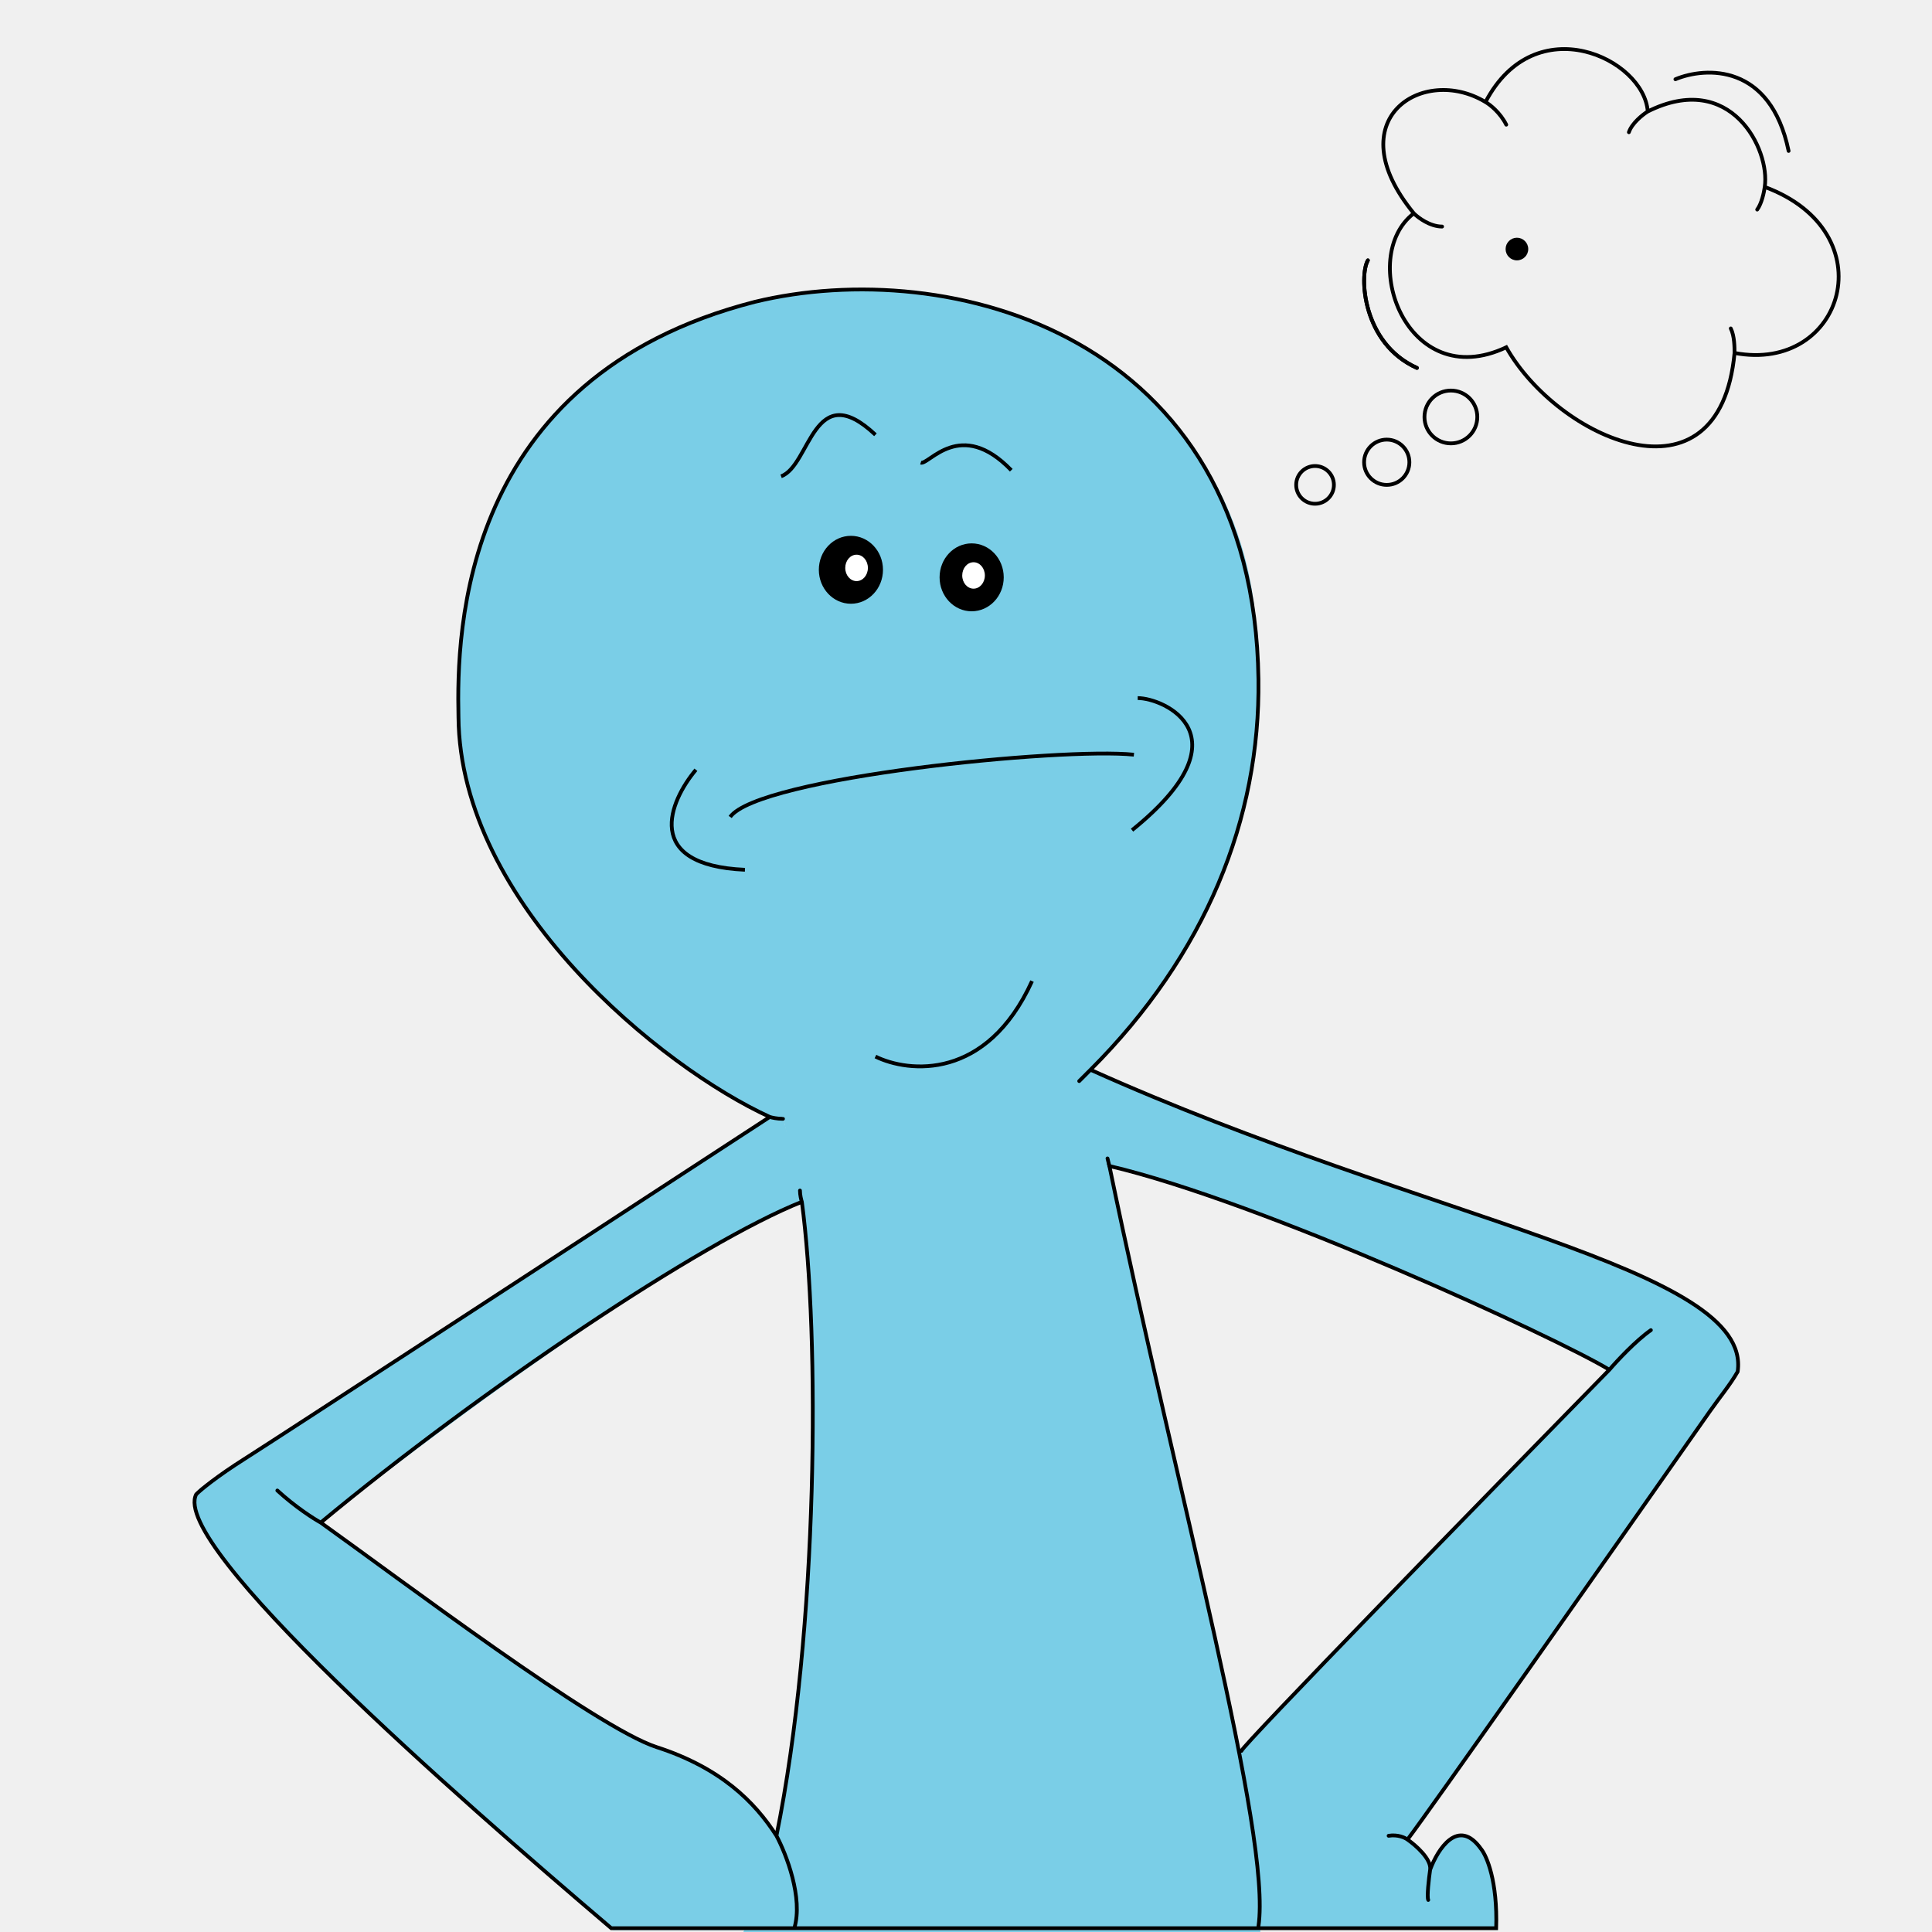
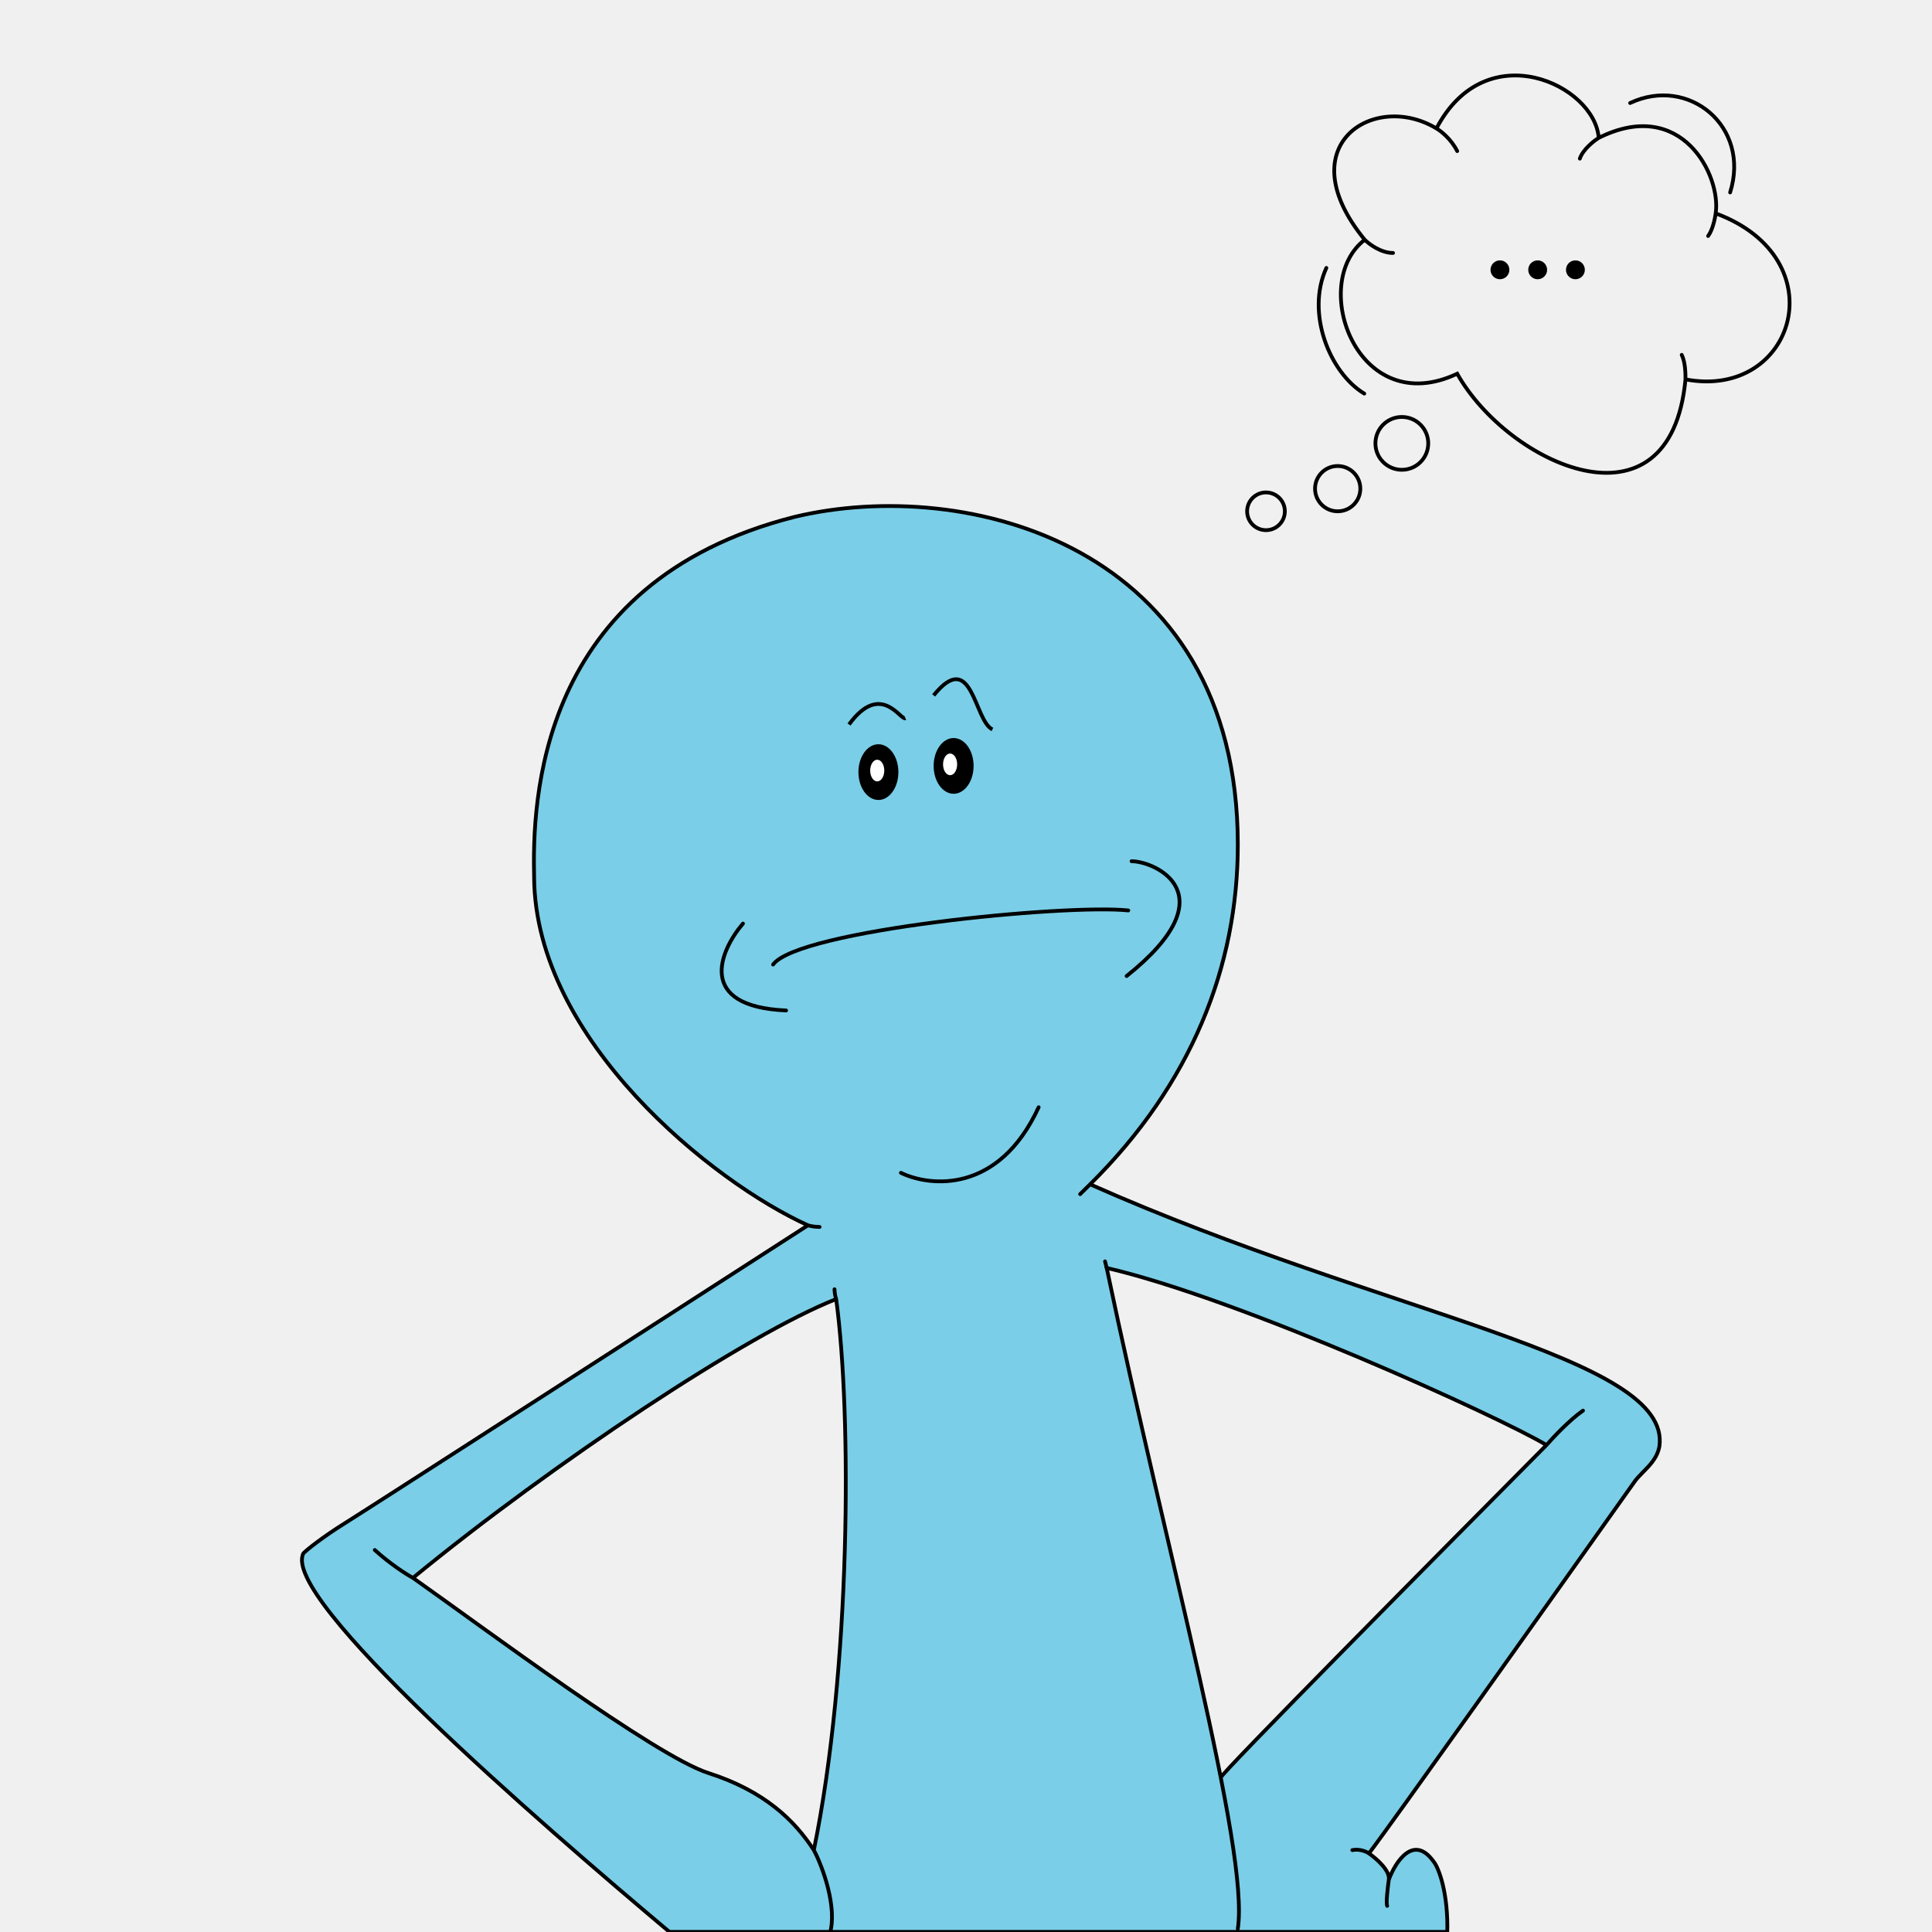
<svg xmlns="http://www.w3.org/2000/svg" width="512" height="512" viewBox="0 0 512 512" fill="none">
-   <path d="M197 512C219.4 461.2 216.667 362.5 212.5 319.5L207 293.5L289 283.5C312 407.5 334.4 462.8 334 512H197Z" fill="#7ACEE7" />
-   <path d="M53.5 394C69.5 383.2 162.5 322.833 207 294L213 318C178.6 332.4 113.333 381.073 85 403.61C114.027 425.596 160.293 458.575 182 466.5C207.2 475.7 212.167 500.333 211.5 511.5H162.5C140.5 491.5 36 405.812 53.5 394Z" fill="#7ACEE7" />
-   <path d="M288.5 283.5C399 329.5 479.5 342.5 457 369L373 487.5C375.236 489.097 379.429 492.866 379.073 495.642C381.342 485.285 396.105 476.201 396.5 511H334C334 502 332 480.6 328 465C352.407 439.323 401.627 388.33 426.532 363C395.355 347.333 324.7 314.6 293.5 309L288.5 283.5Z" fill="#7ACEE7" />
-   <path d="M122 195.5C127.2 247.5 178.833 284.167 204 296L289 283.5C328 243 338.5 203.5 332 158C325.5 112.5 283 72 219 77C155 82 115.5 130.5 122 195.5Z" fill="#7ACEE7" />
-   <path d="M193.5 216.5C201 206 281.5 198 300.5 200" stroke="black" />
-   <path d="M184.42 204C177.42 212.333 170.22 229.3 197.42 230.5" stroke="black" />
-   <path d="M301.5 185C308.5 185 331 195 300 220" stroke="black" />
-   <path d="M232 280C240.833 284.333 261.5 286.4 273.5 260" stroke="black" />
-   <path d="M207 126.222C214.833 123.389 215.5 99.722 232 115.222" stroke="black" />
-   <path d="M244 122.618C246.167 123.285 254.5 110.618 268 124.618" stroke="black" />
-   <path d="M212.5 318.5C186 329 127.4 368.3 85 403.5M212.5 318.5C217.236 353.806 216.93 431.602 205.771 486.5M212.5 318.5C212.333 318 212 316.7 212 315.5M85 403.5C106 418.5 158 457.824 174 463C191 468.5 200 477.5 205.771 486.5M85 403.5C83.167 402.5 78.3 399.4 73.5 395M205.771 486.5C208.347 491.333 212.9 503 210.5 511M204 296C160.833 324.167 72.6 381.7 65 386.5C57.4 391.3 53.167 394.833 52 396C45 409.5 120.833 476 162 511H210.5M204 296C175.5 283 121.9 239.6 121.5 190C121 167.5 122 100 200 80C251.5 67.5 332.264 88.508 333.5 180C334 217 319.5 253 289 283.5M204 296C204.5 296.167 205.9 296.5 207.5 296.5M289 283.5C378 323.5 464.5 336 460.5 363.5C458.5 367 455.768 370.254 453.142 374C425.025 414.112 378.853 479.817 373 487.5M289 283.5C288.5 284 289 283.5 286 286.5M373 487.5C372.333 487 370.4 486.1 368 486.5M373 487.5C375.167 489 379.4 492.7 379 495.5M379 495.5C378.667 497.833 378.1 502.7 378.5 503.5M379 495.5C381 490 386.5 481.5 392.5 490C394 491.833 396.9 498.6 396.5 511H210.5" stroke="black" stroke-linecap="round" />
-   <path d="M426.5 363C412.5 354.5 334.5 318.5 294 309C312 396 337.1 486.5 333.5 510.5M426.5 363C394 396.167 329 462.8 329 464M426.5 363C428.5 360.667 433.5 355.3 437.5 352.5" stroke="black" stroke-linecap="round" />
-   <path d="M294 309L293.5 307" stroke="black" stroke-linecap="round" />
-   <circle cx="207.5" cy="295.5" r="0.5" fill="#7ACEE7" />
-   <ellipse cx="225.5" cy="151" rx="8.5" ry="9" fill="black" />
-   <ellipse cx="257.5" cy="153" rx="8.5" ry="9" fill="black" />
-   <ellipse cx="227" cy="150.5" rx="3" ry="3.5" fill="white" />
-   <ellipse cx="258" cy="152.5" rx="3" ry="3.5" fill="white" />
-   <path d="M459.673 93.54C455.673 135.94 412.673 116.04 399.173 92.04C372.673 104.541 359.673 68.04 374.673 56.541M459.673 93.54C488.673 99.04 500.073 61.541 467.673 49.541M459.673 93.54C459.673 92.207 459.673 89.04 458.673 87.04M467.673 49.541C469.173 39.541 458.673 18.541 436.673 29.541M467.673 49.541C467.507 50.874 466.873 53.941 465.673 55.541M436.673 29.541C435.673 15.54 406.873 1.841 393.673 27.041M436.673 29.541C435.34 30.374 432.473 32.641 431.673 35.041M393.673 27.041C377.173 17.041 354.173 31.541 374.673 56.541M393.673 27.041C394.84 27.707 397.573 29.84 399.173 33.041M374.673 56.541C375.84 57.707 378.973 60.041 382.173 60.041" stroke="black" stroke-linecap="round" />
-   <circle cx="384.5" cy="110.5" r="7" stroke="black" />
-   <circle cx="367.5" cy="122.5" r="6" stroke="black" />
-   <circle cx="348.5" cy="128.5" r="5" stroke="black" />
-   <circle cx="402" cy="66" r="3" fill="black" />
-   <path d="M444 21C452 17.667 469.2 16.8 474 40" stroke="black" stroke-linecap="round" />
-   <path d="M362.5 69C360.167 73 361 91 375.5 97.5" stroke="black" stroke-linecap="round" />
-   <path d="M362.5 69C360.167 73 361 91 375.5 97.5" stroke="black" stroke-linecap="round" />
+   <g clip-path="url(#clip0_76_2515)">
+     <path d="M207.959 512.464C227.663 468.309 225.259 382.519 221.594 345.144L216.756 322.545L288.887 313.853C309.119 421.633 328.823 469.7 328.471 512.464H207.959Z" fill="#7ACEE7" />
+     <path d="M81.729 409.899C95.804 400.512 177.611 348.041 216.756 322.979L222.034 343.84C191.774 356.357 134.362 398.663 109.438 418.252C134.972 437.362 175.67 466.027 194.764 472.916C216.932 480.912 221.301 502.323 220.714 512.029H177.611C158.259 494.645 66.335 420.166 81.729 409.899Z" fill="#7ACEE7" />
+     <path d="M288.447 313.853C385.649 353.836 456.461 365.135 436.668 388.169L362.778 491.169C364.744 492.557 368.433 495.833 368.12 498.246C370.112 489.264 382.932 482.253 383.28 512.5H328.138C328.138 504.677 326.712 485.171 323.193 471.612C344.663 449.294 387.96 404.971 409.867 382.954C382.442 369.337 320.291 340.885 292.846 336.017L288.447 313.853Z" fill="#7ACEE7" />
+     <path d="M141.985 237.364C146.56 282.562 191.979 314.432 214.117 324.718L288.887 313.853C323.193 278.651 332.43 244.317 326.712 204.769C320.994 165.221 283.609 130.018 227.311 134.364C171.014 138.71 136.268 180.866 141.985 237.364Z" fill="#7ACEE7" />
+     <path d="M204.88 255.617C211.478 246.49 282.29 239.537 299.003 241.275" stroke="black" stroke-linecap="round" />
+     <path d="M196.893 244.752C190.736 251.995 184.402 266.743 208.329 267.786" stroke="black" stroke-linecap="round" />
+     <path d="M299.882 228.237C306.04 228.237 325.832 236.929 298.563 258.659" stroke="black" stroke-linecap="round" />
+     <path d="M238.747 310.811C246.517 314.577 264.697 316.374 275.253 293.427" stroke="black" stroke-linecap="round" />
+     <ellipse cx="216.833" cy="324.596" rx="1.021" ry="1.077" fill="#7ACEE7" />
+     <path d="M221.594 344.275C198.283 353.401 146.736 387.561 109.438 418.156M221.594 344.275C225.76 374.963 225.491 442.582 215.674 490.3M221.594 344.275C221.447 343.84 221.154 342.71 221.154 341.667M109.438 418.156C127.911 431.194 173.653 465.374 187.727 469.873C202.681 474.654 210.598 482.477 215.674 490.3M109.438 418.156C107.826 417.287 103.545 414.593 99.322 410.768M215.674 490.3C217.941 494.501 222.008 505.546 219.897 512.5M214.117 324.718C176.145 349.2 98.531 399.208 91.845 403.38C85.16 407.552 81.436 410.623 80.41 411.637C74.252 423.372 141.818 482.078 178.03 512.5H219.897M214.117 324.718C189.047 313.418 141.897 275.695 141.546 232.583C141.106 213.026 141.985 154.356 210.598 136.972C255.9 126.107 328.032 144.23 328.032 223.891C328.032 256.055 315.717 287.343 288.887 313.853M214.117 324.718C214.557 324.863 215.788 325.153 217.196 325.153M288.887 313.853C367.176 348.621 443.266 359.486 439.747 383.389C438.932 387.59 435.358 389.743 433.275 392.515C408.541 427.38 367.927 484.491 362.778 491.169M288.887 313.853C288.447 314.288 288.887 313.853 286.248 316.461M362.778 491.169C362.191 490.734 360.304 489.887 358.38 490.3M362.778 491.169C364.684 492.473 368.408 495.689 368.056 498.122M368.056 498.122C367.763 500.15 367.264 504.381 367.616 505.076M368.056 498.122C369.815 493.342 374.653 485.954 379.931 493.342C381.25 494.935 383.885 501.722 383.533 512.5H219.897" stroke="black" stroke-linecap="round" />
+     <path d="M409.839 382.954C397.524 375.566 328.911 344.275 293.285 336.017C309.119 411.637 331.198 490.3 328.031 511.16M409.839 382.954C381.25 411.782 323.543 470 323.543 471.043M409.839 382.954C411.598 380.926 415.996 376.261 419.515 373.827" stroke="black" stroke-linecap="round" />
+     <path d="M293.286 336.018L292.846 334.279" stroke="black" stroke-linecap="round" />
+     <path d="M177.009 511.962L383.28 511.962" stroke="black" stroke-linecap="round" />
+     <path d="M263 193.311C258.12 190.986 257.705 171.567 247.426 184.285" stroke="black" />
+     <path d="M239.951 190.353C238.601 190.9 233.41 180.507 225 191.994" stroke="black" />
+     <ellipse cx="5.295" cy="7.385" rx="5.295" ry="7.385" transform="matrix(-1 0 0 1 258.016 195.59)" fill="black" />
+     <ellipse cx="5.295" cy="7.385" rx="5.295" ry="7.385" transform="matrix(-1 0 0 1 238.082 197.231)" fill="black" />
+     <ellipse cx="1.869" cy="2.872" rx="1.869" ry="2.872" transform="matrix(-1 0 0 1 253.656 199.692)" fill="white" />
+     <ellipse cx="1.869" cy="2.872" rx="1.869" ry="2.872" transform="matrix(-1 0 0 1 234.344 201.333)" fill="white" />
+     <path d="M446.673 100.54C442.673 142.94 399.673 123.04 386.173 99.04C359.673 111.541 346.673 75.04 361.673 63.541M446.673 100.54C475.673 106.04 487.073 68.54 454.673 56.541M446.673 100.54C446.673 99.207 446.673 96.04 445.673 94.04M454.673 56.541C456.173 46.541 445.673 25.541 423.673 36.541M454.673 56.541C454.507 57.874 453.873 60.941 452.673 62.541M423.673 36.541C422.673 22.541 393.873 8.841 380.673 34.041M423.673 36.541C422.34 37.374 419.473 39.641 418.673 42.041M380.673 34.041C364.173 24.041 341.173 38.541 361.673 63.541M380.673 34.041C381.84 34.707 384.573 36.84 386.173 40.041M361.673 63.541C362.84 64.707 365.973 67.04 369.173 67.04" stroke="black" stroke-linecap="round" />
+     <path d="M361.548 104.311C352.407 98.811 346 83 351.5 71" stroke="black" stroke-linecap="round" />
+     <path d="M432 27.299C447.5 20 464 33.5 458.5 51" stroke="black" stroke-linecap="round" />
+     <circle cx="371.5" cy="117.5" r="7" stroke="black" />
+     <circle cx="354.5" cy="129.5" r="6" stroke="black" />
+     <circle cx="335.5" cy="135.5" r="5" stroke="black" />
+     <circle cx="397.5" cy="71.5" r="2.5" fill="black" />
+     <circle cx="407.5" cy="71.5" r="2.5" fill="black" />
+     <circle cx="417.5" cy="71.5" r="2.5" fill="black" />
+   </g>
+   <defs>
+     <clipPath id="clip0_76_2515">
+       <rect width="512" height="512" fill="white" />
+     </clipPath>
+   </defs>
</svg>
